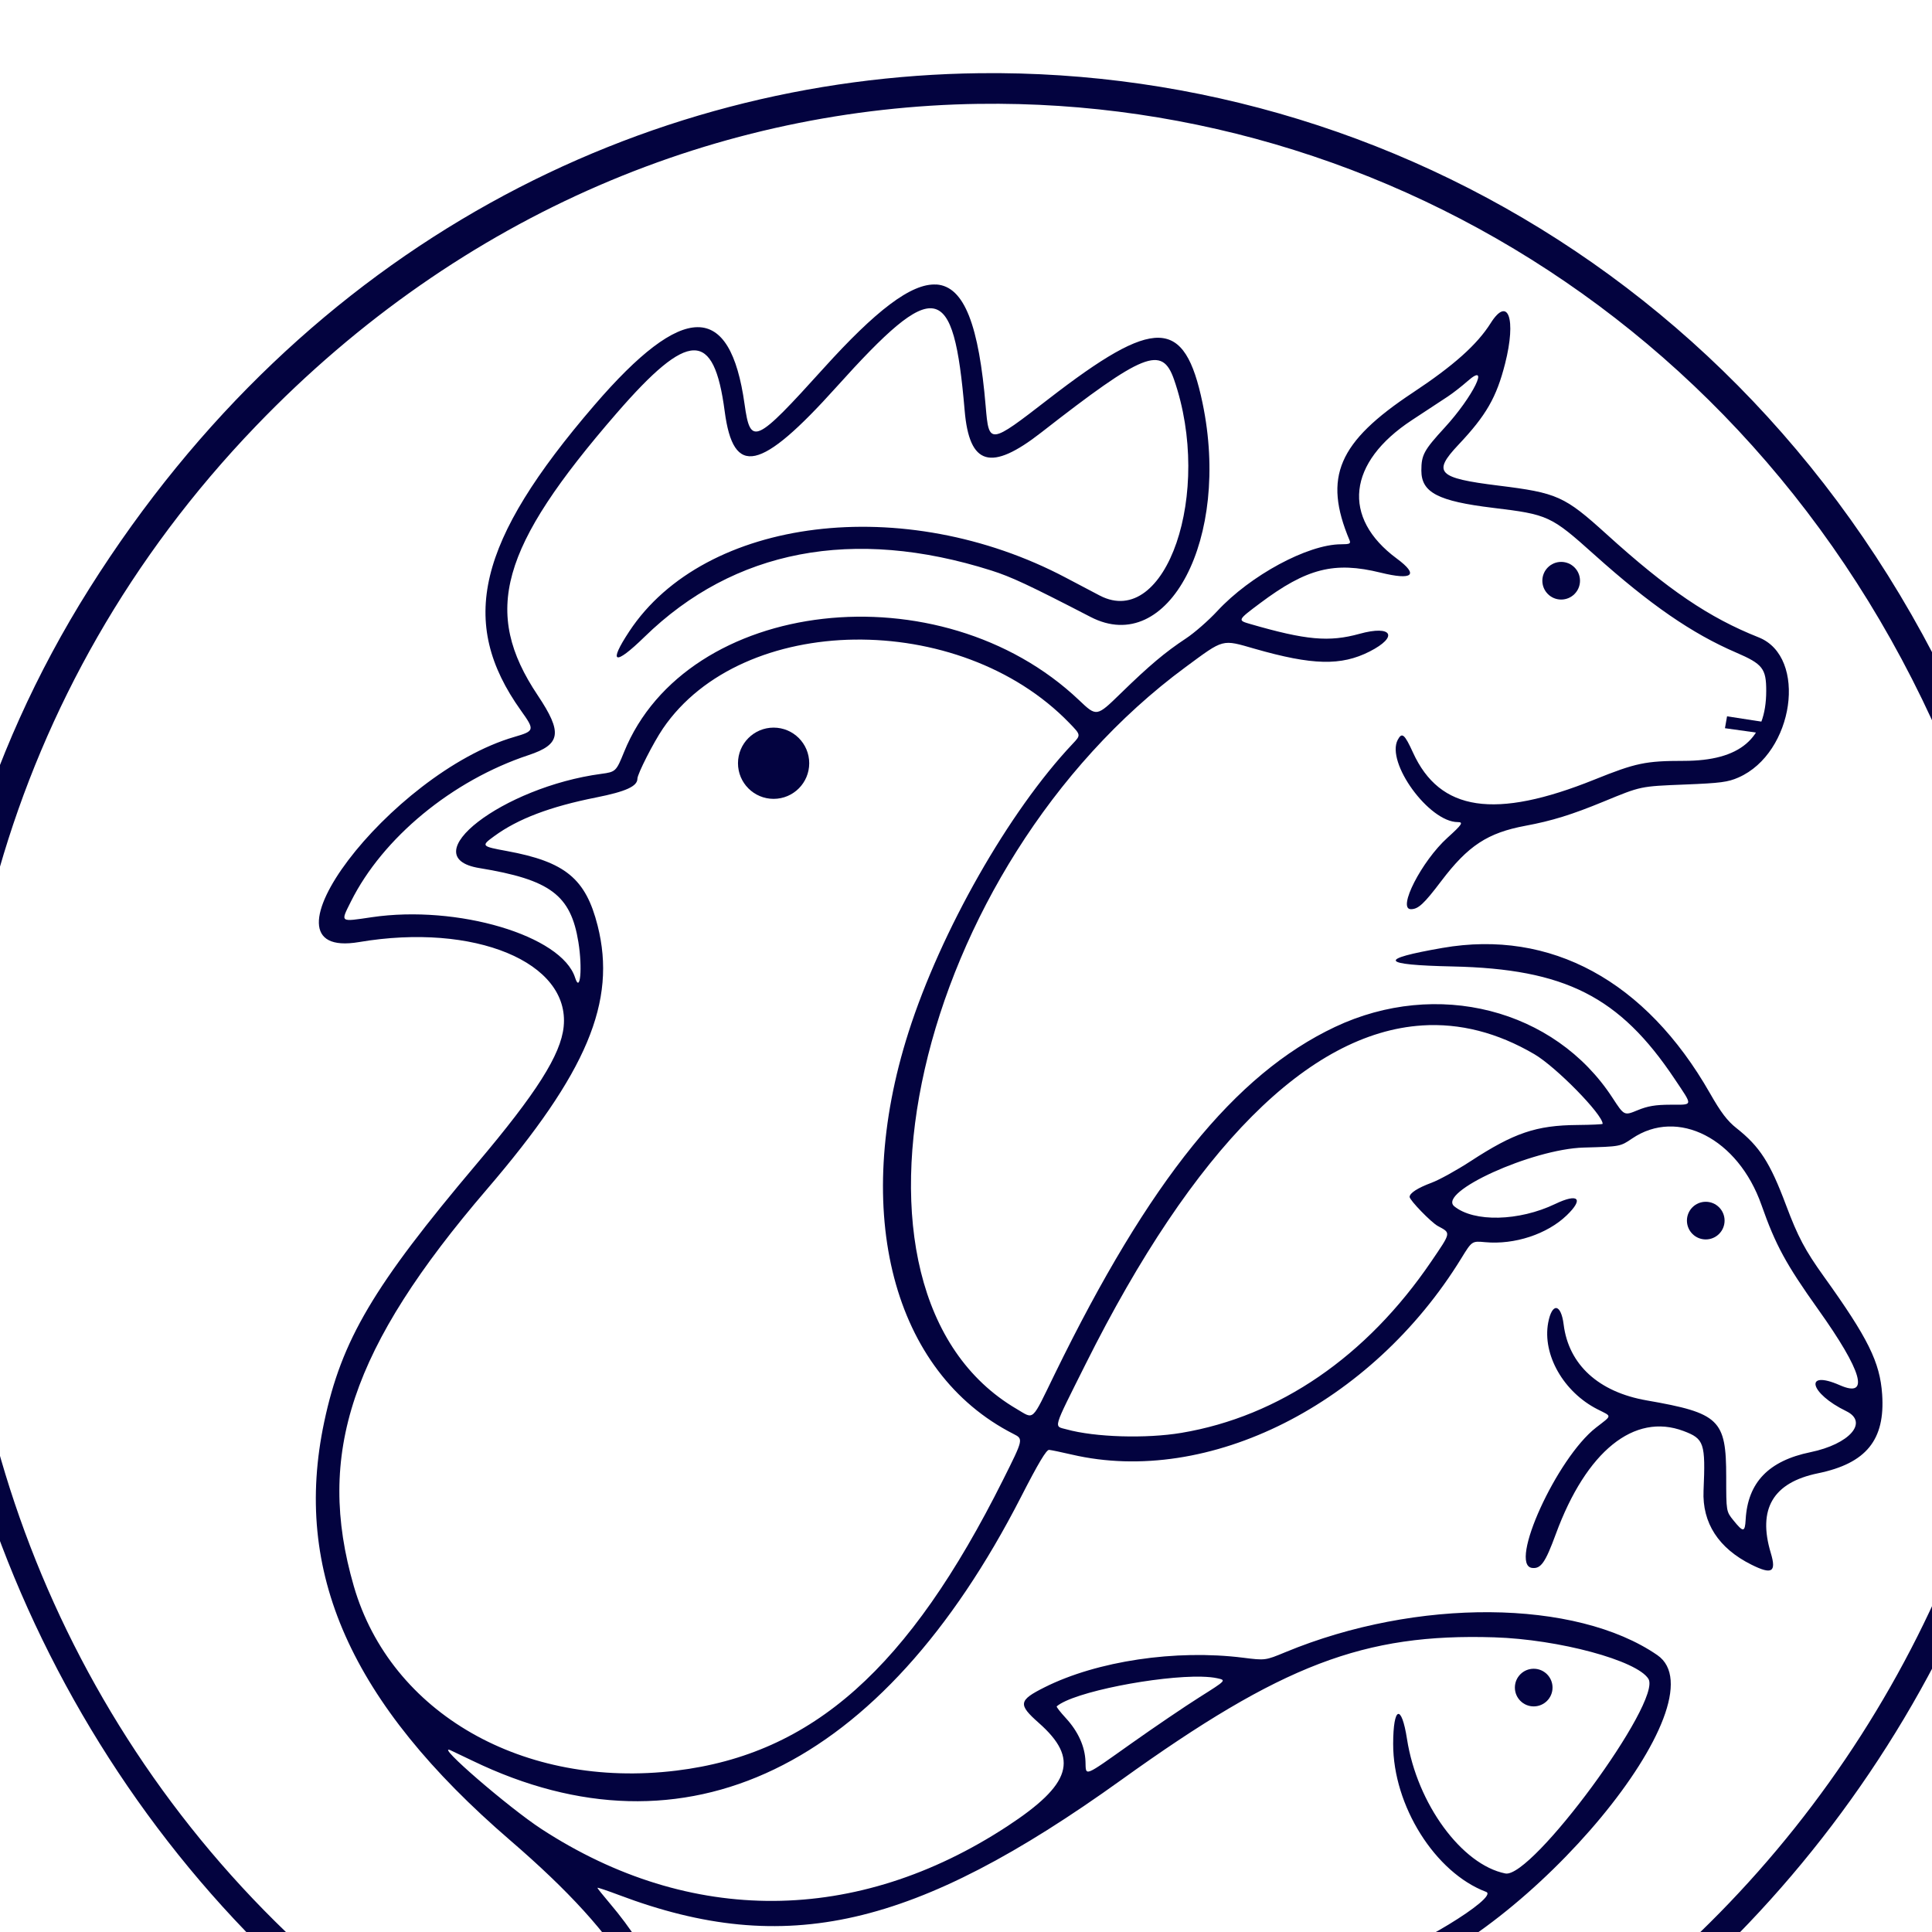
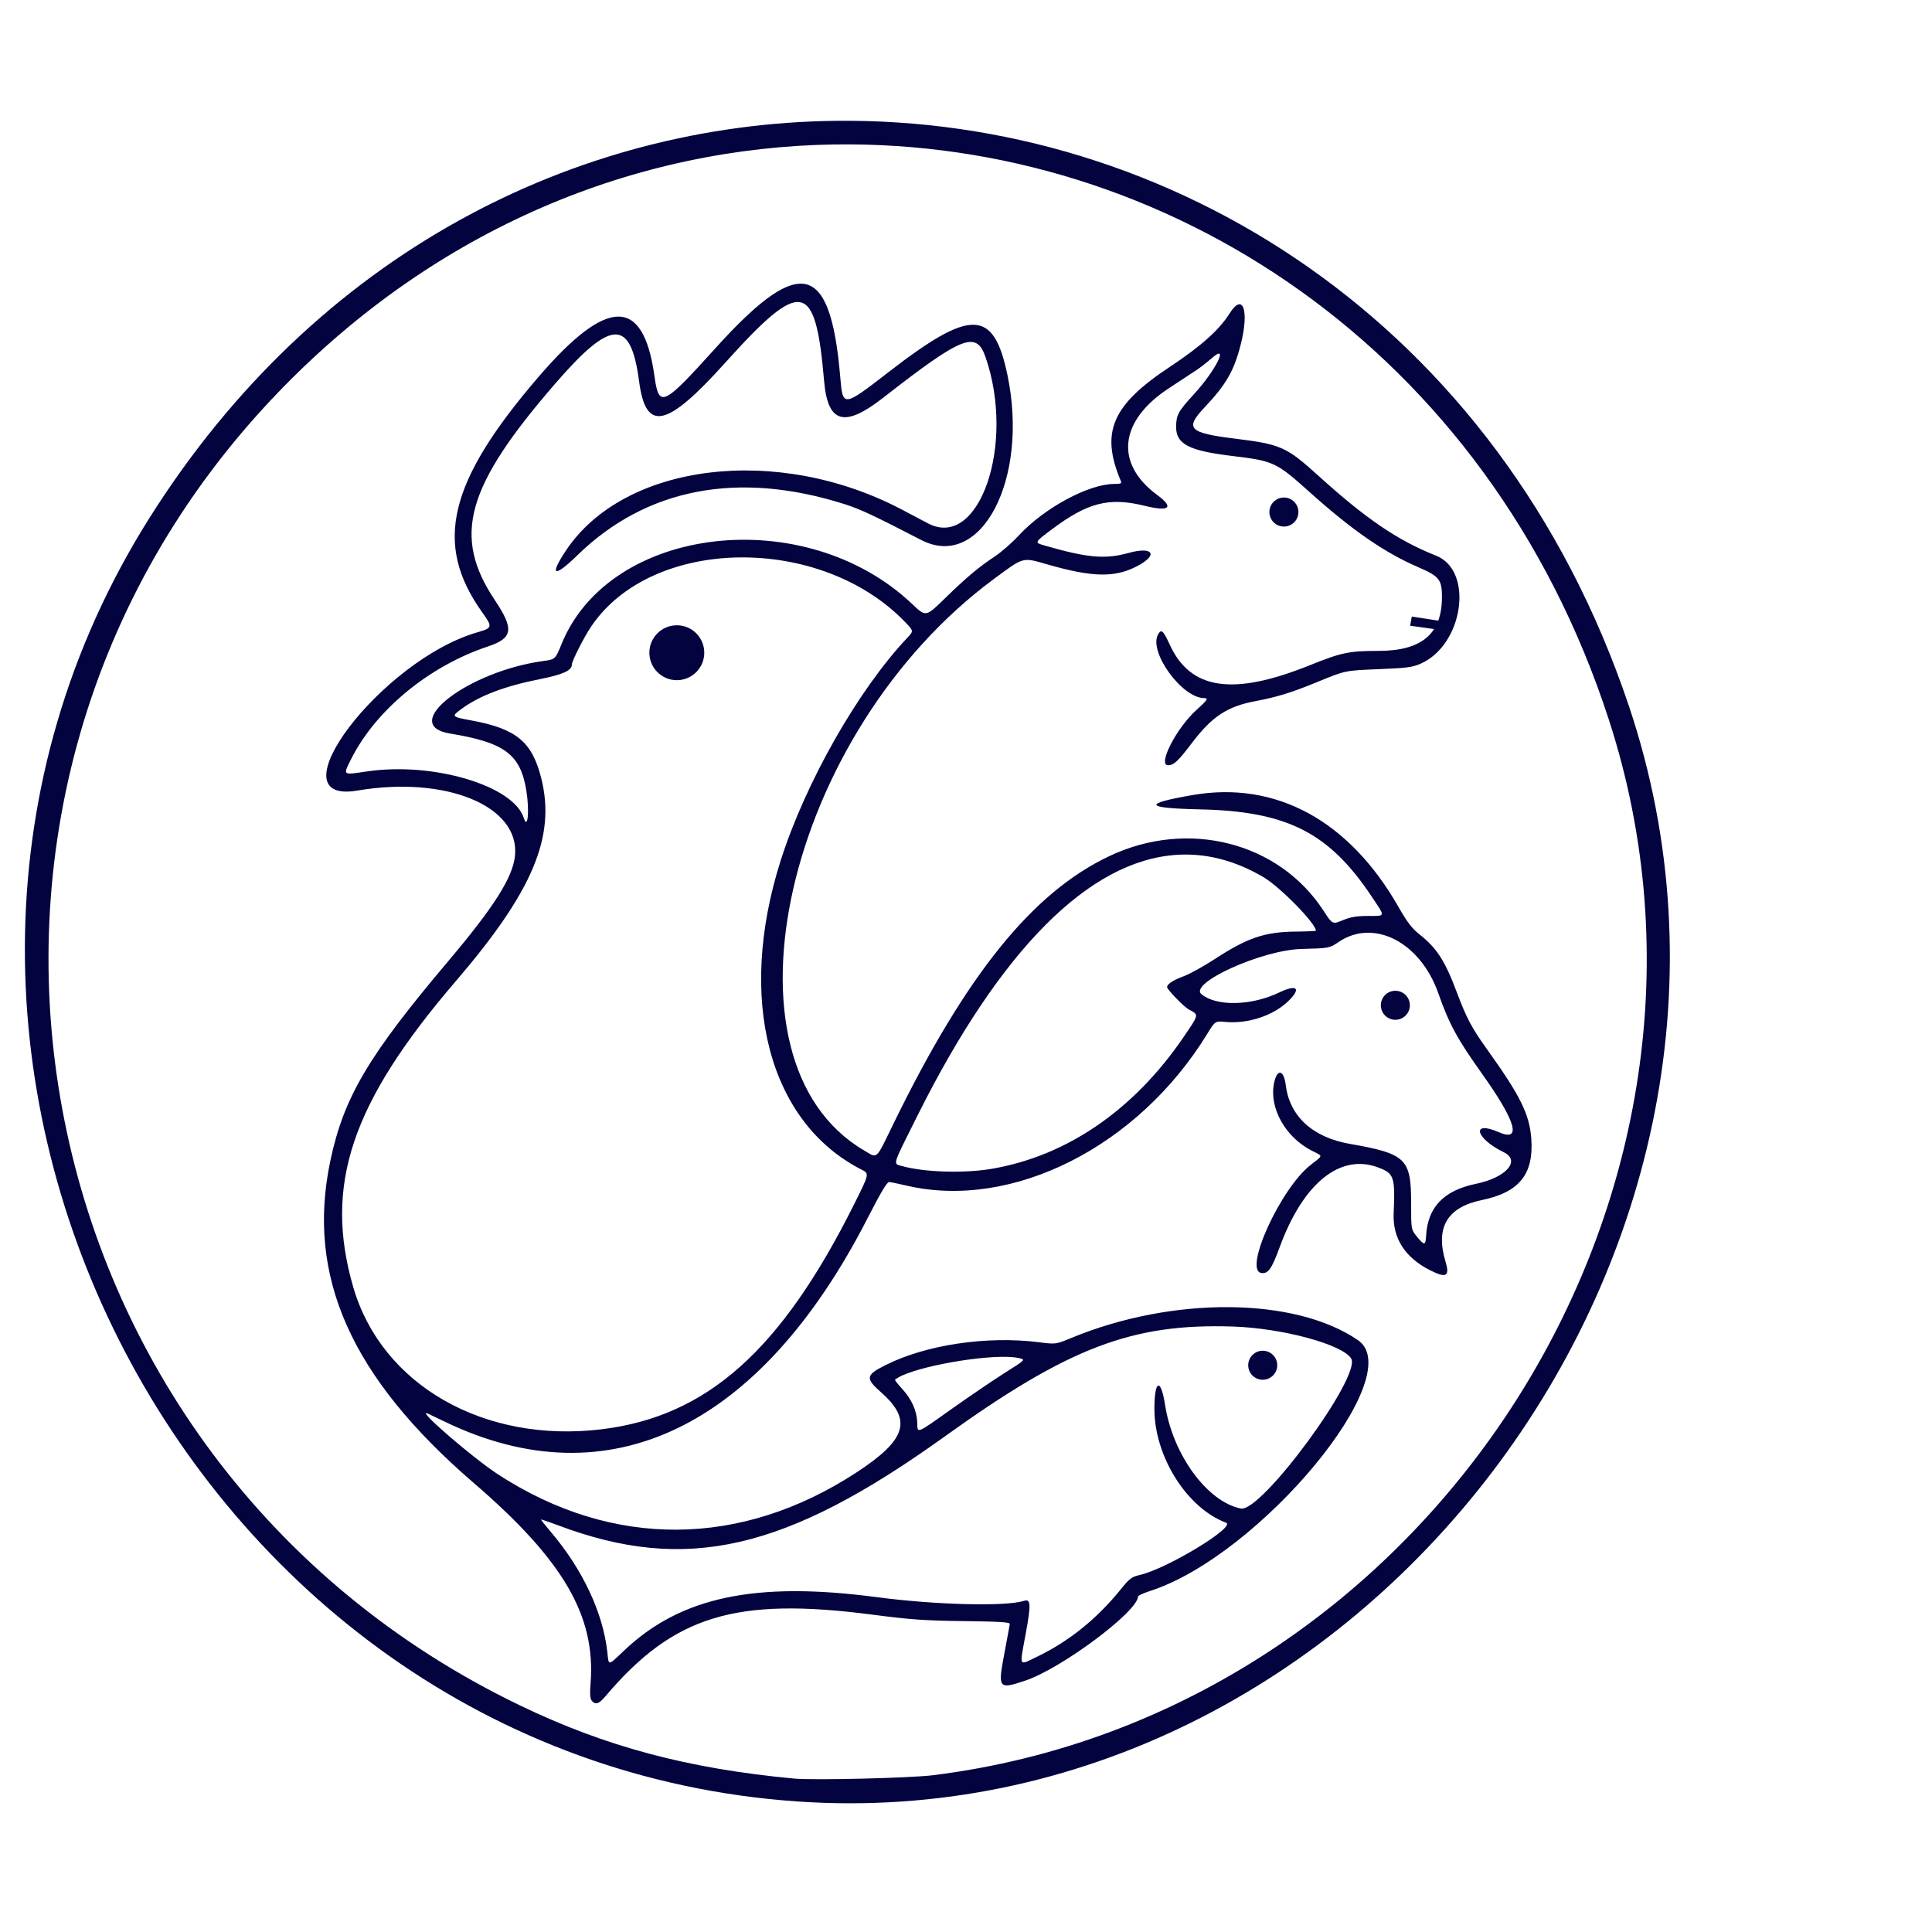
- <svg xmlns="http://www.w3.org/2000/svg" viewBox="10 48 185 185" version="1.1" id="svg1" xml:space="preserve">
+ <svg xmlns="http://www.w3.org/2000/svg" viewBox="0 40 240 240" version="1.1" id="svg1" xml:space="preserve">
  <defs id="defs1" />
  <g id="layer1">
    <g id="g64" transform="matrix(1.876167,0,0,1.876167,-102.7798,-76.99939)">
      <path id="path61" style="fill:#03033f;fill-opacity:1;stroke-width:0.454" d="m 110.102,70.361 c -17.135,0.204 -34.347,8.709 -45.428,26.299 -21.818,34.633 2.135,82.125 42.857,84.975 37.342,2.613 67.167,-36.676 55.089,-72.57 -8.584,-25.508 -30.487,-38.966 -52.518,-38.704 z m -0.028,1.565 c 21.817,-0.313 43.225,13.443 51.23,38.08 10.199,31.39 -11.839,65.811 -44.75,69.895 -1.525,0.189 -7.901,0.343 -9.192,0.222 -7.043,-0.662 -12.473,-2.111 -18.151,-4.844 C 55.528,159.061 47.424,115.164 73.168,88.374 83.746,77.367 96.984,72.113 110.074,71.925 Z m -2.177,9.222 c -1.277,-0.082 -3.114,1.357 -5.74,4.262 -3.504,3.877 -3.744,3.986 -4.044,1.845 -0.736,-5.26 -3.114,-5.243 -7.67,0.055 -5.982,6.956 -6.968,11.061 -3.743,15.58 0.712,0.998 0.701,1.043 -0.335,1.345 -6.352,1.847 -13.609,11.433 -7.927,10.471 5.885,-0.997 10.776,1.026 10.442,4.318 -0.145,1.43 -1.383,3.383 -4.426,6.985 -5.287,6.258 -6.908,9 -7.796,13.191 -1.623,7.655 1.348,14.337 9.497,21.355 5.914,5.093 8.073,8.788 7.731,13.23 -0.056,0.726 -0.035,1.048 0.076,1.182 0.24,0.289 0.474,0.218 0.884,-0.267 4.531,-5.36 8.612,-6.614 17.682,-5.433 2.56,0.333 3.457,0.397 6.068,0.429 2.406,0.03 3.06,0.072 3.045,0.193 -0.01,0.085 -0.169,0.942 -0.351,1.906 -0.451,2.378 -0.406,2.438 1.37,1.845 2.401,-0.802 7.471,-4.586 7.471,-5.576 0,-0.057 0.365,-0.222 0.811,-0.366 7.28,-2.363 17.145,-14.268 13.756,-16.6 -4.159,-2.862 -12.274,-2.926 -18.981,-0.15 -1.027,0.425 -1.027,0.425 -2.161,0.283 -3.434,-0.432 -7.452,0.167 -10.131,1.51 -1.331,0.667 -1.365,0.873 -0.297,1.816 2.068,1.827 1.673,3.127 -1.601,5.273 -7.681,5.033 -16.187,5.086 -23.773,0.149 -1.673,-1.089 -5.462,-4.364 -4.663,-4.031 0.066,0.028 0.58,0.272 1.142,0.544 10.852,5.242 20.884,0.411 27.997,-13.482 0.872,-1.702 1.287,-2.398 1.425,-2.387 0.107,0.009 0.628,0.117 1.157,0.24 6.986,1.628 15.309,-2.567 19.887,-10.025 0.538,-0.877 0.539,-0.877 1.211,-0.815 1.502,0.139 3.164,-0.408 4.164,-1.37 0.888,-0.855 0.592,-1.146 -0.589,-0.58 -1.843,0.884 -4.139,0.939 -5.147,0.122 -0.889,-0.72 3.972,-2.928 6.607,-3.001 1.862,-0.051 1.862,-0.051 2.464,-0.46 2.328,-1.582 5.413,0.002 6.604,3.389 0.719,2.044 1.248,3.019 2.897,5.334 2.254,3.163 2.647,4.544 1.101,3.865 -1.848,-0.811 -1.543,0.416 0.329,1.325 1.153,0.56 0.173,1.683 -1.829,2.095 -2.133,0.439 -3.198,1.547 -3.304,3.437 -0.037,0.659 -0.122,0.664 -0.625,0.041 -0.368,-0.455 -0.368,-0.455 -0.368,-2.215 0,-2.929 -0.343,-3.259 -4.062,-3.907 -2.453,-0.428 -3.979,-1.824 -4.235,-3.874 -0.134,-1.075 -0.595,-1.129 -0.789,-0.092 -0.305,1.631 0.785,3.543 2.522,4.423 0.748,0.379 0.757,0.281 -0.081,0.932 -1.999,1.552 -4.488,7.019 -3.261,7.162 0.448,0.052 0.674,-0.271 1.21,-1.73 1.555,-4.23 4.005,-6.206 6.521,-5.257 1.051,0.396 1.123,0.613 1.018,3.046 -0.071,1.645 0.767,2.939 2.445,3.775 1.049,0.523 1.282,0.381 0.987,-0.598 -0.678,-2.252 0.117,-3.595 2.406,-4.066 2.465,-0.507 3.438,-1.704 3.278,-4.031 -0.113,-1.643 -0.717,-2.865 -2.976,-6.014 -0.958,-1.336 -1.325,-2.028 -1.932,-3.647 -0.812,-2.166 -1.34,-2.986 -2.527,-3.924 -0.467,-0.369 -0.793,-0.798 -1.355,-1.784 -3.274,-5.738 -8.128,-8.375 -13.647,-7.415 -3.337,0.58 -3.183,0.867 0.511,0.947 5.741,0.124 8.527,1.536 11.336,5.743 0.946,1.417 0.964,1.309 -0.222,1.313 -0.759,0.002 -1.151,0.068 -1.673,0.283 -0.682,0.281 -0.681,0.281 -1.279,-0.637 -2.955,-4.537 -8.968,-6.07 -14.166,-3.613 -5.099,2.411 -9.483,7.842 -14.3,17.715 -1.211,2.482 -1.029,2.316 -1.949,1.777 -10.159,-5.957 -5.21,-27.664 8.633,-37.865 1.973,-1.454 1.83,-1.416 3.524,-0.93 2.946,0.844 4.406,0.879 5.861,0.141 1.495,-0.759 1.153,-1.366 -0.51,-0.905 -1.556,0.431 -2.73,0.326 -5.59,-0.503 -0.646,-0.187 -0.642,-0.195 0.512,-1.059 2.381,-1.783 3.79,-2.141 6.149,-1.56 1.648,0.405 1.97,0.126 0.828,-0.718 -2.826,-2.088 -2.518,-4.907 0.774,-7.067 0.76,-0.499 1.588,-1.043 1.84,-1.21 0.252,-0.167 0.7,-0.516 0.996,-0.777 1.183,-1.042 0.28,0.795 -1.166,2.37 -1.061,1.156 -1.19,1.393 -1.19,2.192 0,1.121 0.849,1.563 3.658,1.903 2.82,0.341 2.955,0.404 5.179,2.398 2.833,2.54 4.97,4.016 7.225,4.987 1.361,0.586 1.541,0.817 1.539,1.965 -0.004,2.436 -1.335,3.562 -4.209,3.564 -1.951,10e-4 -2.445,0.105 -4.554,0.954 -5.082,2.046 -7.896,1.627 -9.266,-1.38 -0.428,-0.939 -0.561,-1.051 -0.775,-0.652 -0.621,1.16 1.596,4.203 3.061,4.203 0.302,0 0.22,0.125 -0.527,0.8 -1.318,1.193 -2.573,3.645 -1.865,3.645 0.376,0 0.666,-0.268 1.553,-1.44 1.365,-1.802 2.363,-2.458 4.296,-2.818 1.353,-0.252 2.358,-0.563 3.996,-1.238 1.914,-0.788 1.853,-0.775 4.145,-0.867 1.812,-0.072 2.189,-0.122 2.729,-0.359 2.836,-1.242 3.542,-6.155 1.029,-7.152 -2.529,-1.003 -4.635,-2.431 -7.76,-5.263 -2.15,-1.948 -2.509,-2.11 -5.526,-2.483 -3.099,-0.384 -3.375,-0.664 -2.04,-2.079 1.423,-1.507 1.948,-2.422 2.387,-4.151 0.579,-2.284 0.153,-3.473 -0.738,-2.06 -0.694,1.099 -1.888,2.166 -3.974,3.547 -3.816,2.527 -4.581,4.311 -3.231,7.527 0.076,0.181 0.017,0.21 -0.435,0.212 -1.693,0.005 -4.624,1.586 -6.311,3.407 -0.451,0.487 -1.172,1.117 -1.602,1.4 -1.055,0.696 -1.872,1.383 -3.33,2.804 -1.228,1.196 -1.228,1.196 -2.121,0.348 -7.076,-6.722 -20.035,-5.242 -23.23,2.654 -0.395,0.977 -0.426,1.006 -1.153,1.103 -5.031,0.67 -9.664,4.246 -6.23,4.809 3.624,0.594 4.668,1.374 5.057,3.78 0.215,1.332 0.093,2.639 -0.169,1.813 -0.682,-2.148 -6.009,-3.73 -10.38,-3.084 -1.645,0.243 -1.599,0.278 -1.061,-0.801 1.623,-3.255 5.174,-6.182 9.068,-7.473 1.652,-0.548 1.742,-1.142 0.465,-3.053 -2.846,-4.256 -1.93,-7.528 4.03,-14.398 3.684,-4.247 4.963,-4.27 5.513,-0.099 0.446,3.382 1.815,3.085 5.704,-1.238 5.058,-5.623 5.975,-5.454 6.544,1.203 0.24,2.809 1.338,3.125 3.905,1.123 5.244,-4.09 6.171,-4.46 6.78,-2.709 2.004,5.762 -0.404,12.782 -3.784,11.031 -0.194,-0.1 -0.974,-0.511 -1.734,-0.913 -8.242,-4.355 -18.43,-3.103 -22.284,2.738 -1.092,1.654 -0.757,1.777 0.774,0.284 4.572,-4.46 10.656,-5.625 17.703,-3.391 1.02,0.323 1.938,0.753 5.069,2.372 3.974,2.056 7.153,-4.022 5.712,-10.92 -0.917,-4.389 -2.405,-4.426 -7.873,-0.195 -3.009,2.328 -3.029,2.33 -3.195,0.36 -0.344,-4.077 -1.073,-6.122 -2.52,-6.215 z m -4.171,18.121 c 3.979,-0.055 8.154,1.356 10.961,4.254 0.596,0.615 0.596,0.615 0.17,1.066 -3.252,3.445 -6.727,9.552 -8.378,14.724 -2.937,9.198 -0.802,17.364 5.359,20.497 0.51,0.259 0.51,0.26 -0.526,2.33 -4.823,9.643 -9.722,14.004 -16.686,14.854 -7.792,0.951 -14.577,-2.93 -16.456,-9.413 -1.956,-6.748 -0.134,-12.183 6.788,-20.252 5.115,-5.963 6.636,-9.583 5.656,-13.46 -0.607,-2.4 -1.652,-3.26 -4.627,-3.808 -1.318,-0.242 -1.335,-0.262 -0.643,-0.766 1.208,-0.881 2.845,-1.502 5.197,-1.97 1.516,-0.302 2.103,-0.569 2.103,-0.958 0,-0.239 0.821,-1.851 1.302,-2.558 2.02,-2.965 5.802,-4.486 9.78,-4.541 z M 132.69,118.961 c 1.927,-0.124 3.844,0.361 5.734,1.469 1.106,0.648 3.484,3.073 3.484,3.553 0,0.026 -0.582,0.053 -1.292,0.059 -2.102,0.018 -3.229,0.401 -5.453,1.851 -0.703,0.458 -1.596,0.951 -1.983,1.095 -0.713,0.265 -1.124,0.531 -1.124,0.725 0,0.166 1.098,1.299 1.438,1.484 0.681,0.37 0.694,0.299 -0.335,1.813 -3.299,4.851 -7.754,7.906 -12.749,8.745 -1.807,0.303 -4.419,0.224 -5.866,-0.179 -0.656,-0.183 -0.737,0.098 0.974,-3.328 5.518,-11.047 11.392,-16.912 17.174,-17.286 z m 3.69,31.23 c 3.293,0.104 7.283,1.18 7.864,2.12 0.709,1.147 -5.949,10.203 -7.302,9.932 -2.225,-0.445 -4.507,-3.563 -5.019,-6.859 -0.283,-1.821 -0.704,-1.675 -0.707,0.245 -0.005,3.155 2.142,6.574 4.744,7.553 0.688,0.259 -3.9,3.042 -5.699,3.457 -0.554,0.128 -0.685,0.227 -1.283,0.967 -1.563,1.935 -3.435,3.442 -5.512,4.439 -1.265,0.607 -1.187,0.76 -0.771,-1.508 0.362,-1.974 0.342,-2.327 -0.12,-2.18 -1.214,0.385 -5.852,0.268 -9.745,-0.247 -8.038,-1.063 -12.986,-0.015 -16.73,3.541 -1.085,1.031 -1.003,1.023 -1.105,0.104 -0.289,-2.622 -1.633,-5.48 -3.75,-7.975 -0.354,-0.417 -0.644,-0.78 -0.644,-0.806 0,-0.026 0.5,0.142 1.111,0.372 8.499,3.205 15.086,1.693 25.634,-5.882 8.192,-5.883 12.378,-7.483 19.033,-7.273 z m -14.936,2.009 c 0.315,0.008 0.587,0.033 0.798,0.08 0.461,0.102 0.461,0.102 -0.901,0.961 -0.749,0.472 -2.323,1.54 -3.497,2.372 -2.465,1.747 -2.304,1.683 -2.331,0.919 -0.028,-0.771 -0.374,-1.536 -1.007,-2.223 -0.273,-0.297 -0.477,-0.558 -0.463,-0.592 v -5.1e-4 c 1.8e-4,-2.1e-4 8.3e-4,-0.001 0.001,-0.002 0.847,-0.735 5.194,-1.569 7.4,-1.515 z m 33.236,41.224 c -0.003,0.027 -0.005,0.054 -0.009,0.081 0.465,0.046 0.929,0.091 1.394,0.136 0.003,-0.026 0.007,-0.052 0.01,-0.078 -0.377,-0.079 -0.749,-0.123 -1.122,-0.135 -0.091,-0.003 -0.182,-0.004 -0.273,-0.004 z" />
      <circle style="fill:#030340;fill-opacity:1;stroke-width:0.265" id="path63" cx="99.595" cy="105.579" r="1.818" />
      <circle style="fill:#030340;fill-opacity:1;stroke-width:0.14" id="path63-6" cx="139.791" cy="96.264" r="0.961" />
      <circle style="fill:#030340;fill-opacity:1;stroke-width:0.14" id="path63-6-1" cx="147.17" cy="128.922" r="0.961" />
      <circle style="fill:#030340;fill-opacity:1;stroke-width:0.14" id="path63-6-11" cx="138.389" cy="152.755" r="0.961" />
      <path style="fill:#03033f;fill-opacity:1;stroke-width:0.265" d="m 149.936,104.041 -1.786,-0.25 0.107,-0.607 2.072,0.321" id="path64" />
    </g>
  </g>
</svg>
